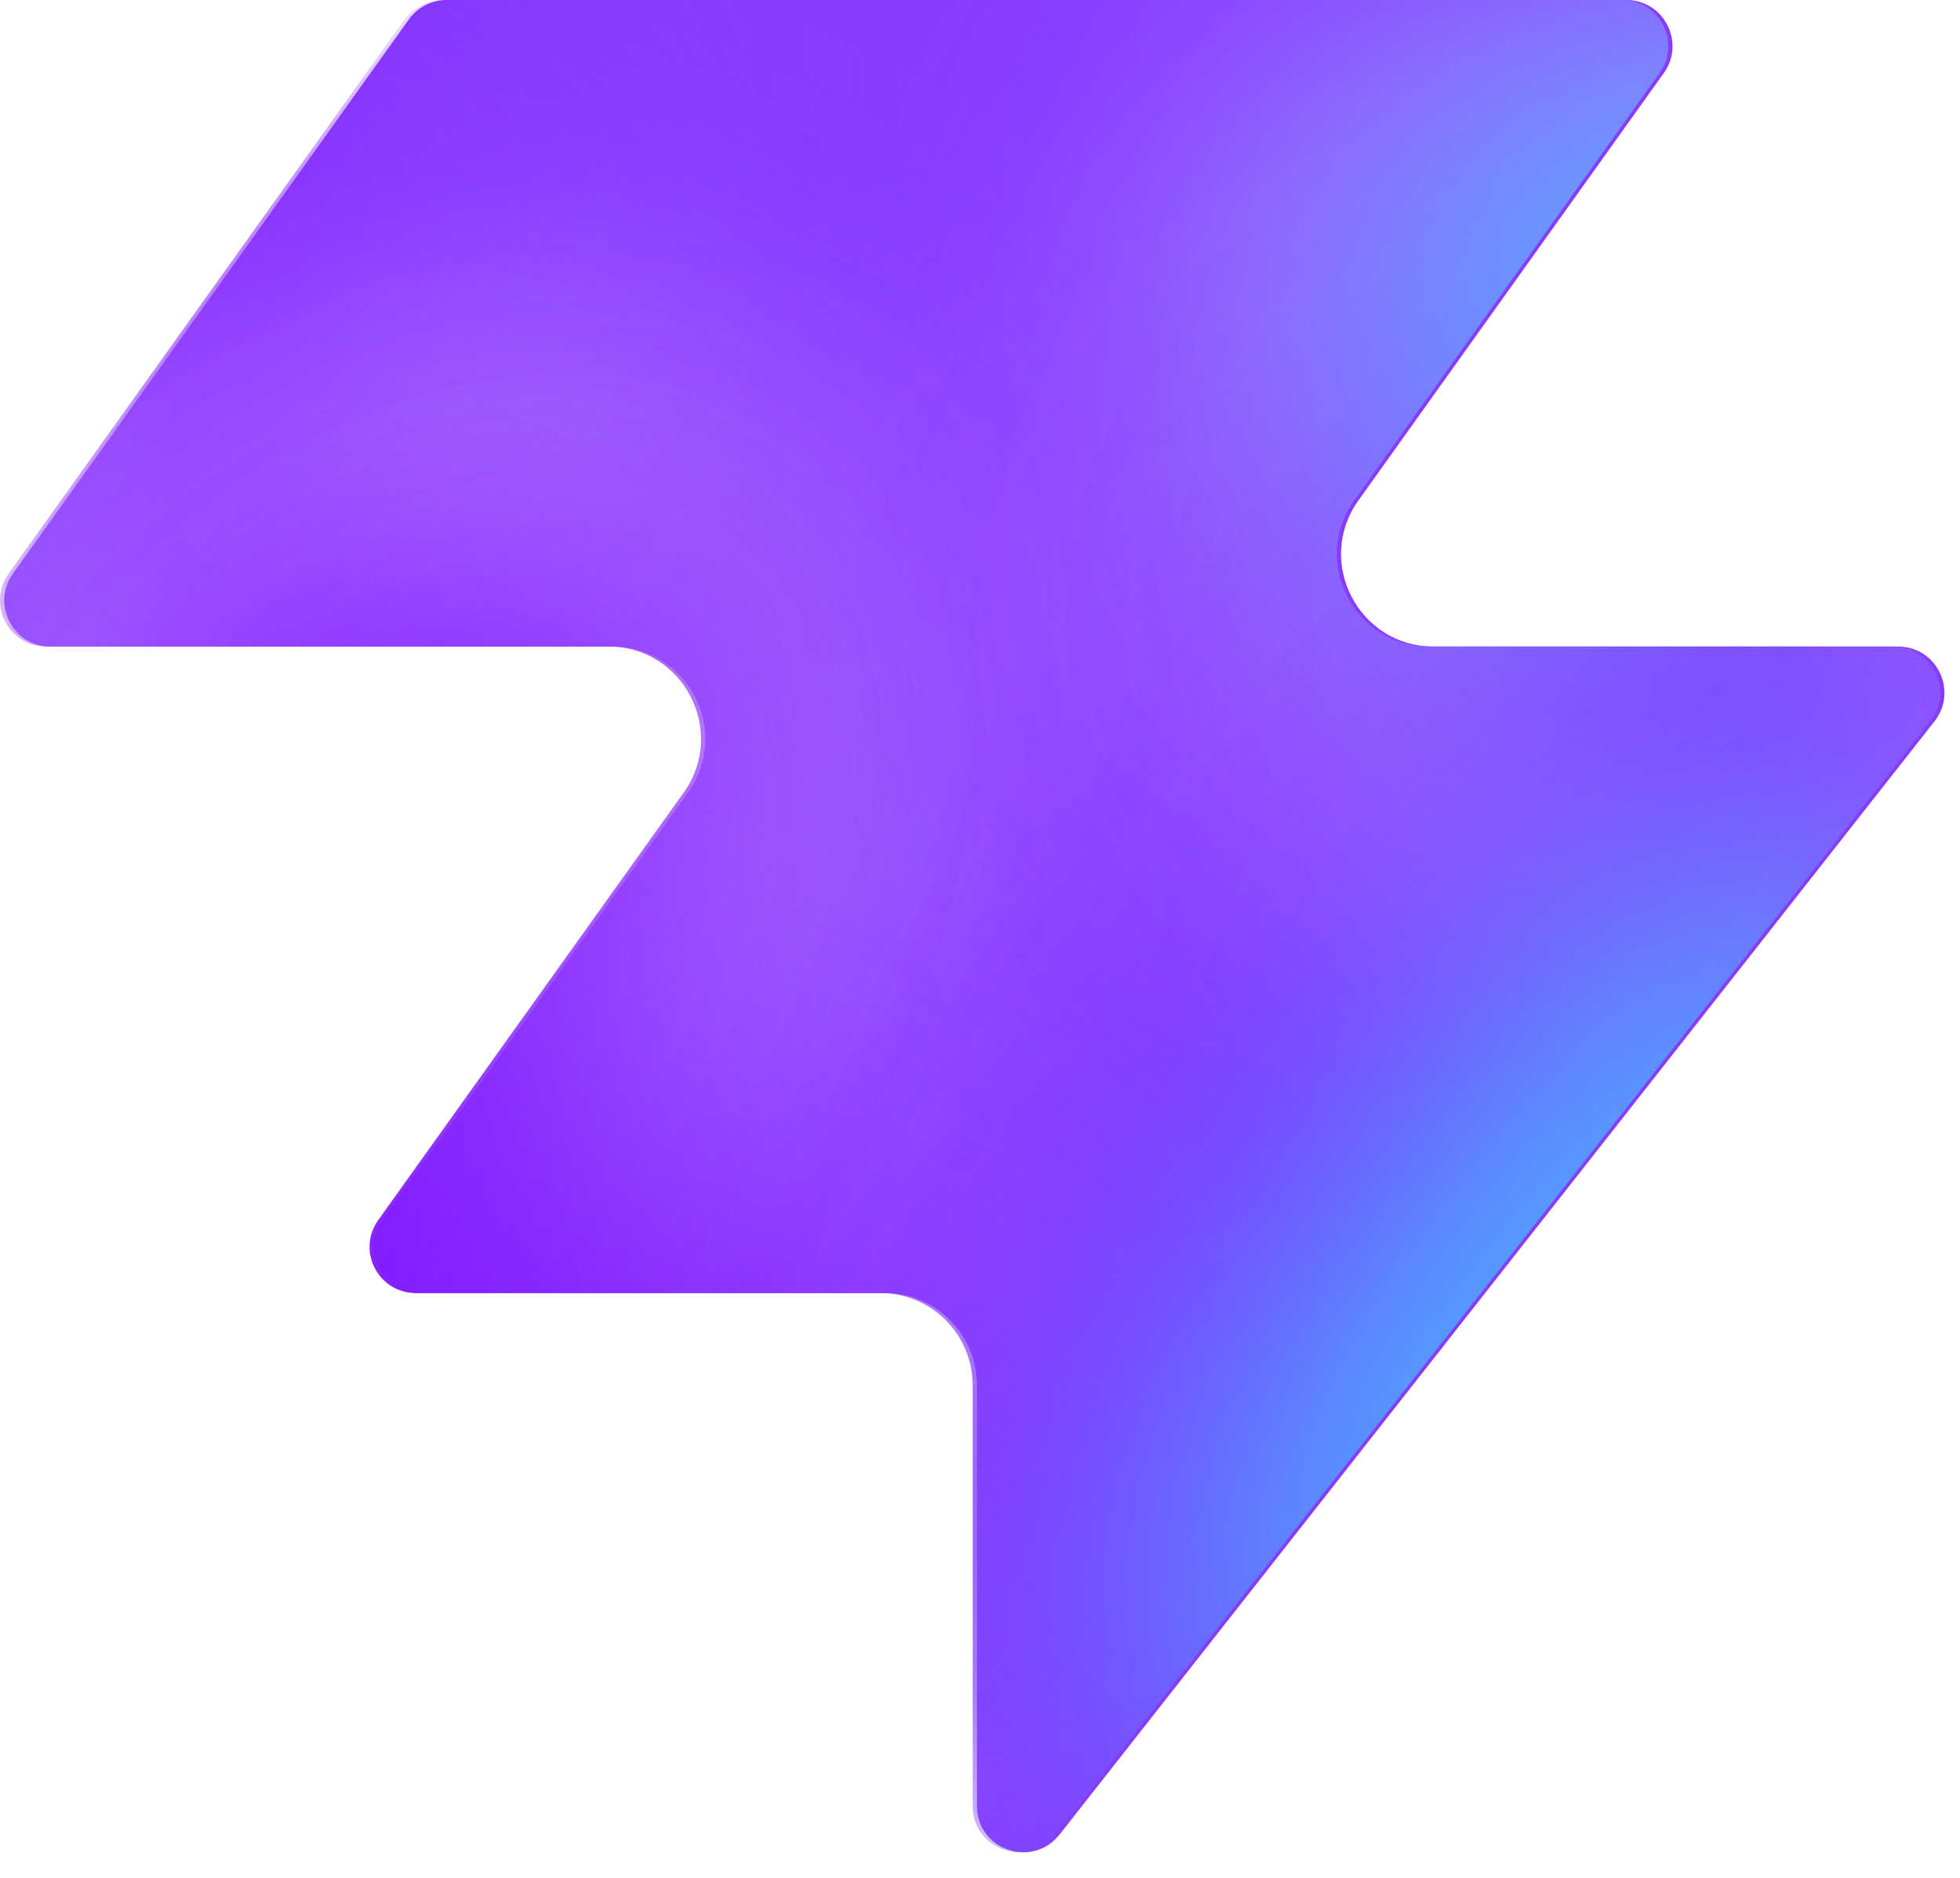
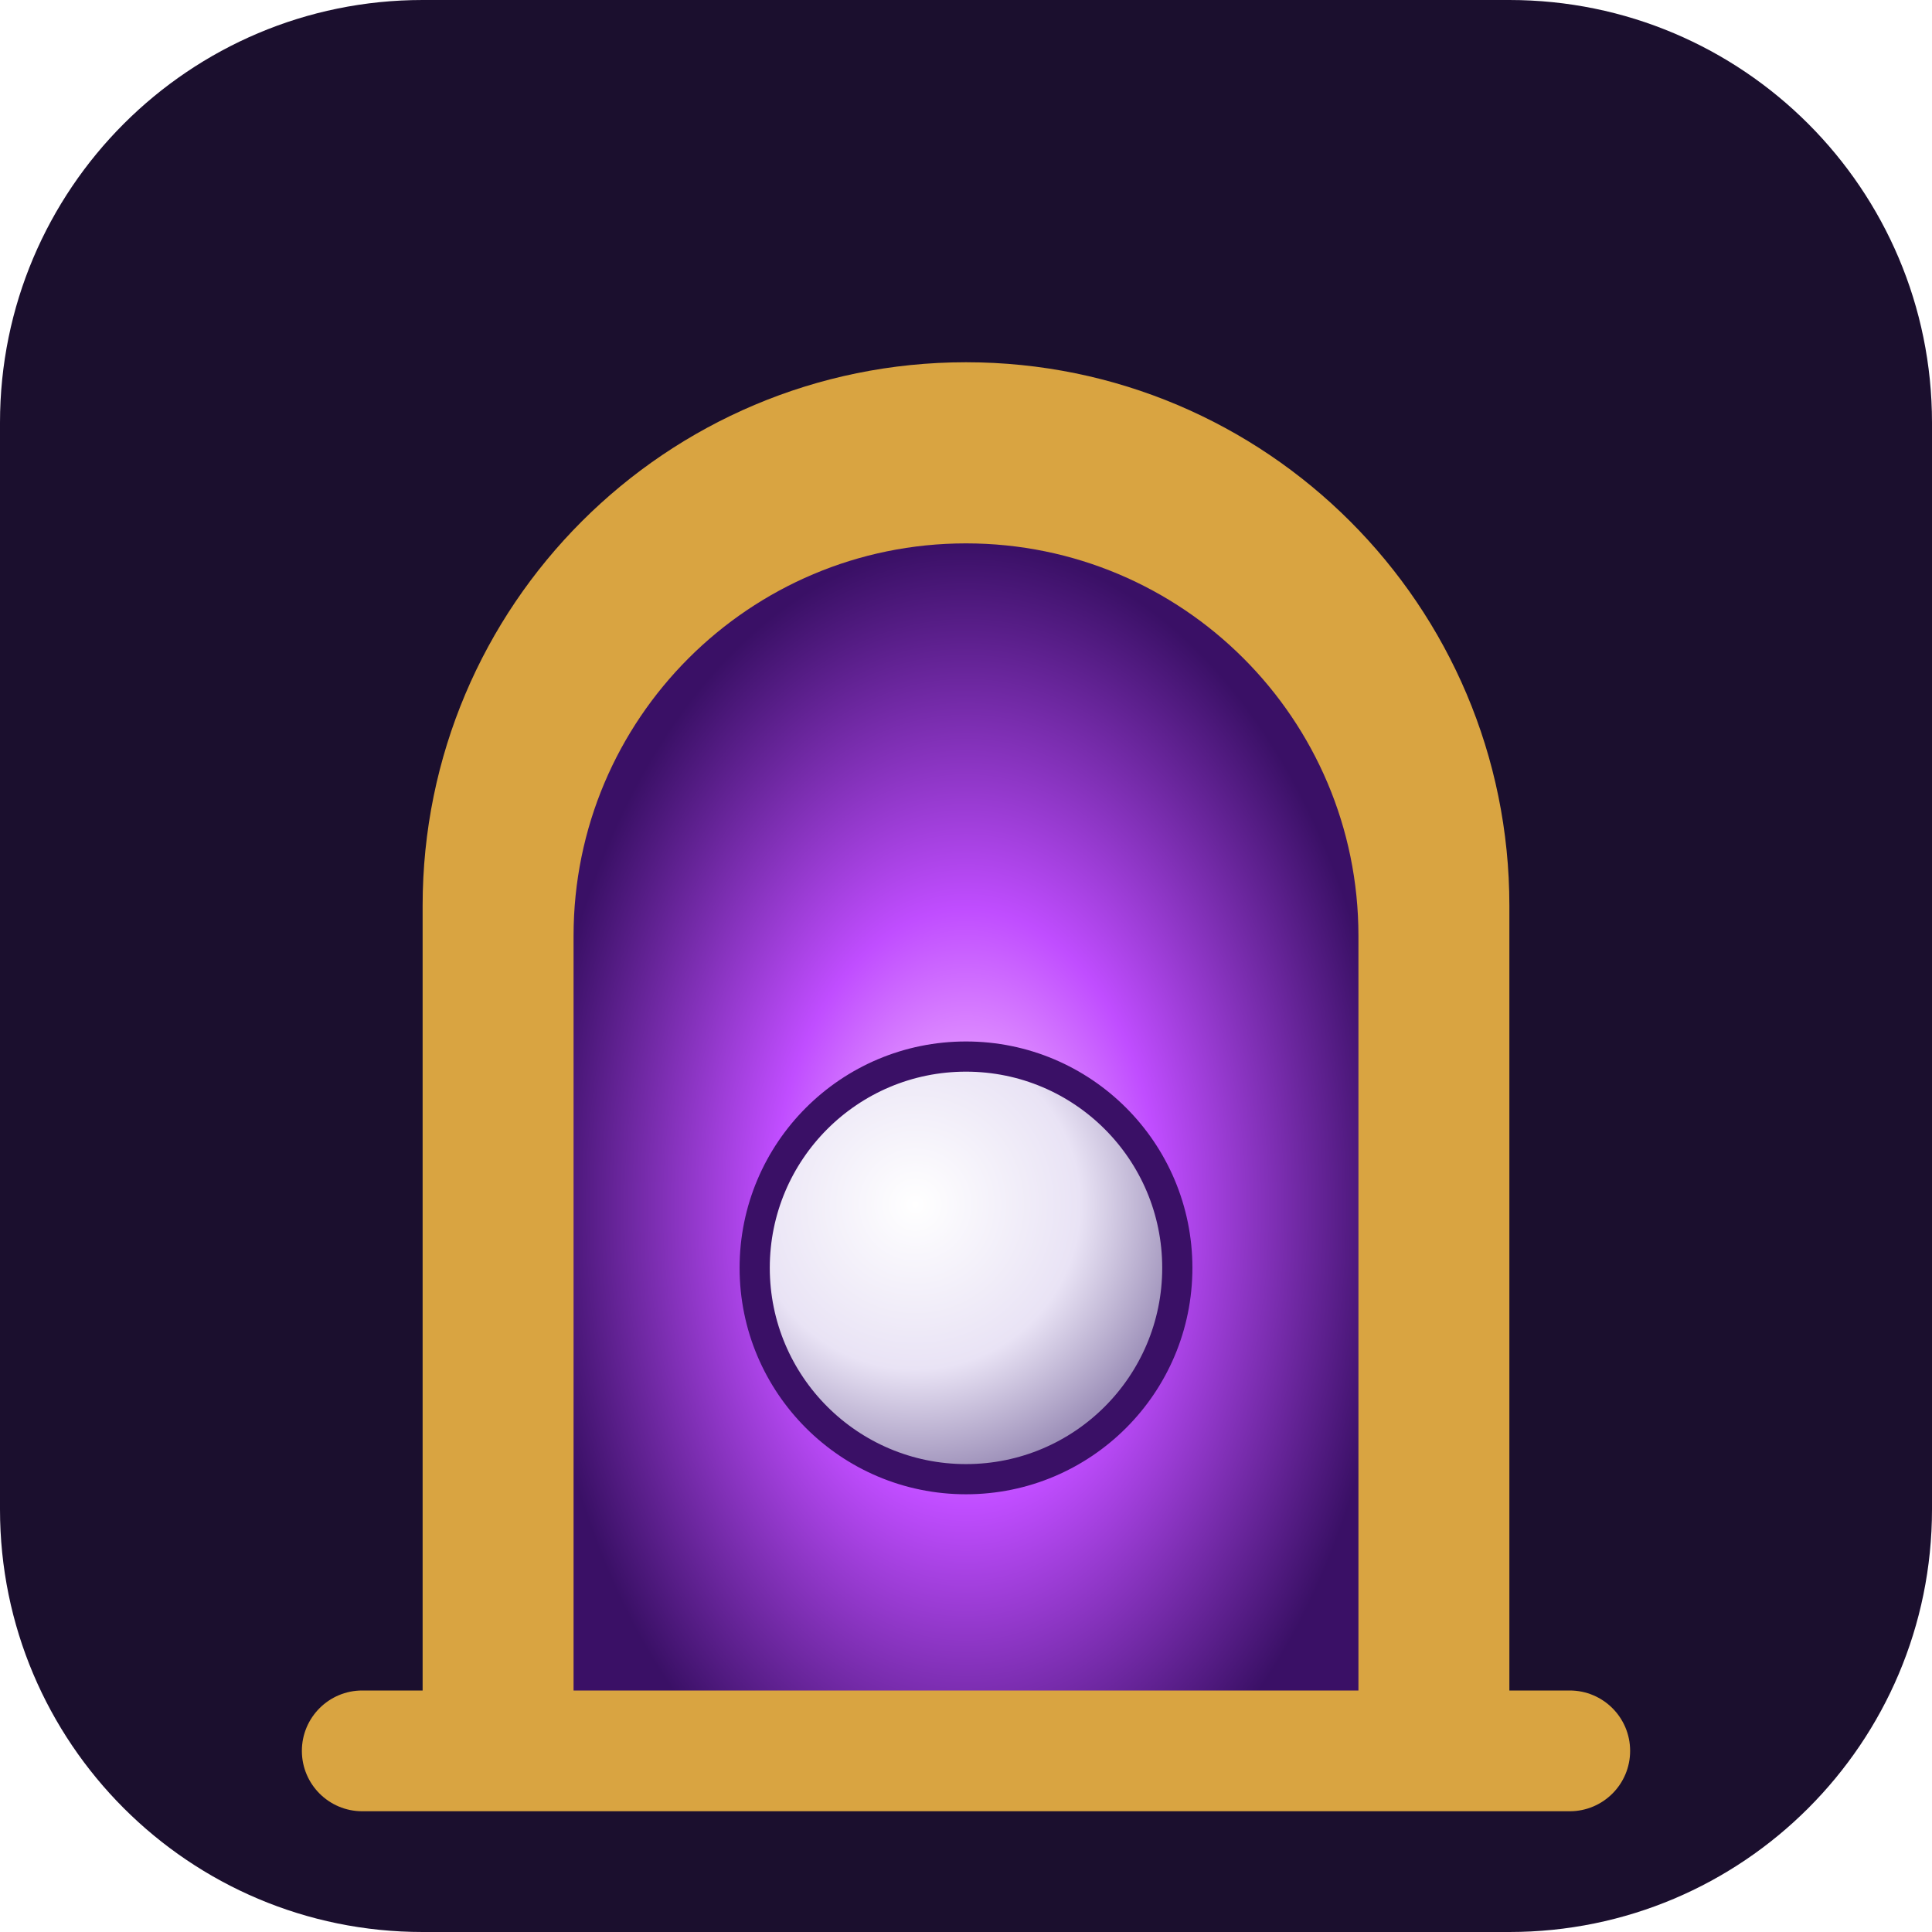
- <svg xmlns="http://www.w3.org/2000/svg" width="48" height="46" fill="none" viewBox="0 0 48 46">
-   <path fill="#863bff" d="M25.946 44.938c-.664.845-2.021.375-2.021-.698V33.937a2.26 2.26 0 0 0-2.262-2.262H10.287c-.92 0-1.456-1.04-.92-1.788l7.48-10.471c1.07-1.497 0-3.578-1.842-3.578H1.237c-.92 0-1.456-1.04-.92-1.788L10.013.474c.214-.297.556-.474.92-.474h28.894c.92 0 1.456 1.04.92 1.788l-7.48 10.471c-1.07 1.498 0 3.579 1.842 3.579h11.377c.943 0 1.473 1.088.89 1.83L25.947 44.94z" style="fill:#863bff;fill:color(display-p3 .525 .23 1);fill-opacity:1" />
-   <mask id="a" width="48" height="46" x="0" y="0" maskUnits="userSpaceOnUse" style="mask-type:alpha">
-     <path fill="#000" d="M25.842 44.938c-.664.844-2.021.375-2.021-.698V33.937a2.26 2.26 0 0 0-2.262-2.262H10.183c-.92 0-1.456-1.04-.92-1.788l7.48-10.471c1.07-1.498 0-3.579-1.842-3.579H1.133c-.92 0-1.456-1.04-.92-1.787L9.91.473c.214-.297.556-.474.92-.474h28.894c.92 0 1.456 1.04.92 1.788l-7.48 10.471c-1.07 1.498 0 3.578 1.842 3.578h11.377c.943 0 1.473 1.088.89 1.832L25.843 44.94z" style="fill:#000;fill-opacity:1" />
-   </mask>
-   <g mask="url(#a)">
-     <g filter="url(#b)">
-       <ellipse cx="5.508" cy="14.704" fill="#ede6ff" rx="5.508" ry="14.704" style="fill:#ede6ff;fill:color(display-p3 .927 .903 1);fill-opacity:1" transform="matrix(.00324 1 1 -.00324 -4.47 31.516)" />
-     </g>
-     <g filter="url(#c)">
-       <ellipse cx="10.399" cy="29.851" fill="#ede6ff" rx="10.399" ry="29.851" style="fill:#ede6ff;fill:color(display-p3 .927 .903 1);fill-opacity:1" transform="matrix(.00324 1 1 -.00324 -39.328 7.883)" />
-     </g>
-     <g filter="url(#d)">
-       <ellipse cx="5.508" cy="30.487" fill="#7e14ff" rx="5.508" ry="30.487" style="fill:#7e14ff;fill:color(display-p3 .492 .077 1);fill-opacity:1" transform="rotate(89.814 -25.913 -14.639)scale(1 -1)" />
-     </g>
-     <g filter="url(#e)">
-       <ellipse cx="5.508" cy="30.599" fill="#7e14ff" rx="5.508" ry="30.599" style="fill:#7e14ff;fill:color(display-p3 .492 .077 1);fill-opacity:1" transform="rotate(89.814 -32.644 -3.334)scale(1 -1)" />
-     </g>
-     <g filter="url(#f)">
-       <ellipse cx="5.508" cy="30.599" fill="#7e14ff" rx="5.508" ry="30.599" style="fill:#7e14ff;fill:color(display-p3 .492 .077 1);fill-opacity:1" transform="matrix(.00324 1 1 -.00324 -34.34 30.47)" />
-     </g>
-     <g filter="url(#g)">
-       <ellipse cx="14.072" cy="22.078" fill="#ede6ff" rx="14.072" ry="22.078" style="fill:#ede6ff;fill:color(display-p3 .927 .903 1);fill-opacity:1" transform="rotate(93.35 24.506 48.493)scale(-1 1)" />
-     </g>
-     <g filter="url(#h)">
-       <ellipse cx="3.47" cy="21.501" fill="#7e14ff" rx="3.47" ry="21.501" style="fill:#7e14ff;fill:color(display-p3 .492 .077 1);fill-opacity:1" transform="rotate(89.009 28.708 47.59)scale(-1 1)" />
-     </g>
-     <g filter="url(#i)">
-       <ellipse cx="3.47" cy="21.501" fill="#7e14ff" rx="3.47" ry="21.501" style="fill:#7e14ff;fill:color(display-p3 .492 .077 1);fill-opacity:1" transform="rotate(89.009 28.708 47.59)scale(-1 1)" />
-     </g>
-     <g filter="url(#j)">
-       <ellipse cx=".387" cy="8.972" fill="#7e14ff" rx="4.407" ry="29.108" style="fill:#7e14ff;fill:color(display-p3 .492 .077 1);fill-opacity:1" transform="rotate(39.51 .387 8.972)" />
-     </g>
-     <g filter="url(#k)">
-       <ellipse cx="47.523" cy="-6.092" fill="#7e14ff" rx="4.407" ry="29.108" style="fill:#7e14ff;fill:color(display-p3 .492 .077 1);fill-opacity:1" transform="rotate(37.892 47.523 -6.092)" />
-     </g>
-     <g filter="url(#l)">
-       <ellipse cx="41.412" cy="6.333" fill="#47bfff" rx="5.971" ry="9.665" style="fill:#47bfff;fill:color(display-p3 .28 .748 1);fill-opacity:1" transform="rotate(37.892 41.412 6.333)" />
-     </g>
-     <g filter="url(#m)">
-       <ellipse cx="-1.879" cy="38.332" fill="#7e14ff" rx="4.407" ry="29.108" style="fill:#7e14ff;fill:color(display-p3 .492 .077 1);fill-opacity:1" transform="rotate(37.892 -1.88 38.332)" />
-     </g>
-     <g filter="url(#n)">
-       <ellipse cx="-1.879" cy="38.332" fill="#7e14ff" rx="4.407" ry="29.108" style="fill:#7e14ff;fill:color(display-p3 .492 .077 1);fill-opacity:1" transform="rotate(37.892 -1.88 38.332)" />
-     </g>
-     <g filter="url(#o)">
-       <ellipse cx="35.651" cy="29.907" fill="#7e14ff" rx="4.407" ry="29.108" style="fill:#7e14ff;fill:color(display-p3 .492 .077 1);fill-opacity:1" transform="rotate(37.892 35.651 29.907)" />
-     </g>
-     <g filter="url(#p)">
-       <ellipse cx="38.418" cy="32.4" fill="#47bfff" rx="5.971" ry="15.297" style="fill:#47bfff;fill:color(display-p3 .28 .748 1);fill-opacity:1" transform="rotate(37.892 38.418 32.4)" />
-     </g>
-   </g>
+ <svg xmlns="http://www.w3.org/2000/svg" viewBox="0 0 64 64">
  <defs>
-     <filter id="b" width="60.045" height="41.654" x="-19.77" y="16.149" color-interpolation-filters="sRGB" filterUnits="userSpaceOnUse">
-       <feFlood flood-opacity="0" result="BackgroundImageFix" />
-       <feBlend in="SourceGraphic" in2="BackgroundImageFix" result="shape" />
-       <feGaussianBlur result="effect1_foregroundBlur_2002_17158" stdDeviation="7.659" />
-     </filter>
-     <filter id="c" width="90.34" height="51.437" x="-54.613" y="-7.533" color-interpolation-filters="sRGB" filterUnits="userSpaceOnUse">
-       <feFlood flood-opacity="0" result="BackgroundImageFix" />
-       <feBlend in="SourceGraphic" in2="BackgroundImageFix" result="shape" />
-       <feGaussianBlur result="effect1_foregroundBlur_2002_17158" stdDeviation="7.659" />
-     </filter>
-     <filter id="d" width="79.355" height="29.4" x="-49.64" y="2.03" color-interpolation-filters="sRGB" filterUnits="userSpaceOnUse">
-       <feFlood flood-opacity="0" result="BackgroundImageFix" />
-       <feBlend in="SourceGraphic" in2="BackgroundImageFix" result="shape" />
-       <feGaussianBlur result="effect1_foregroundBlur_2002_17158" stdDeviation="4.596" />
-     </filter>
-     <filter id="e" width="79.579" height="29.4" x="-45.045" y="20.029" color-interpolation-filters="sRGB" filterUnits="userSpaceOnUse">
-       <feFlood flood-opacity="0" result="BackgroundImageFix" />
-       <feBlend in="SourceGraphic" in2="BackgroundImageFix" result="shape" />
-       <feGaussianBlur result="effect1_foregroundBlur_2002_17158" stdDeviation="4.596" />
-     </filter>
-     <filter id="f" width="79.579" height="29.4" x="-43.513" y="21.178" color-interpolation-filters="sRGB" filterUnits="userSpaceOnUse">
-       <feFlood flood-opacity="0" result="BackgroundImageFix" />
-       <feBlend in="SourceGraphic" in2="BackgroundImageFix" result="shape" />
-       <feGaussianBlur result="effect1_foregroundBlur_2002_17158" stdDeviation="4.596" />
-     </filter>
-     <filter id="g" width="74.749" height="58.852" x="15.756" y="-17.901" color-interpolation-filters="sRGB" filterUnits="userSpaceOnUse">
-       <feFlood flood-opacity="0" result="BackgroundImageFix" />
-       <feBlend in="SourceGraphic" in2="BackgroundImageFix" result="shape" />
-       <feGaussianBlur result="effect1_foregroundBlur_2002_17158" stdDeviation="7.659" />
-     </filter>
-     <filter id="h" width="61.377" height="25.362" x="23.548" y="2.284" color-interpolation-filters="sRGB" filterUnits="userSpaceOnUse">
-       <feFlood flood-opacity="0" result="BackgroundImageFix" />
-       <feBlend in="SourceGraphic" in2="BackgroundImageFix" result="shape" />
-       <feGaussianBlur result="effect1_foregroundBlur_2002_17158" stdDeviation="4.596" />
-     </filter>
-     <filter id="i" width="61.377" height="25.362" x="23.548" y="2.284" color-interpolation-filters="sRGB" filterUnits="userSpaceOnUse">
-       <feFlood flood-opacity="0" result="BackgroundImageFix" />
-       <feBlend in="SourceGraphic" in2="BackgroundImageFix" result="shape" />
-       <feGaussianBlur result="effect1_foregroundBlur_2002_17158" stdDeviation="4.596" />
-     </filter>
-     <filter id="j" width="56.045" height="63.649" x="-27.636" y="-22.853" color-interpolation-filters="sRGB" filterUnits="userSpaceOnUse">
-       <feFlood flood-opacity="0" result="BackgroundImageFix" />
-       <feBlend in="SourceGraphic" in2="BackgroundImageFix" result="shape" />
-       <feGaussianBlur result="effect1_foregroundBlur_2002_17158" stdDeviation="4.596" />
-     </filter>
-     <filter id="k" width="54.814" height="64.646" x="20.116" y="-38.415" color-interpolation-filters="sRGB" filterUnits="userSpaceOnUse">
-       <feFlood flood-opacity="0" result="BackgroundImageFix" />
-       <feBlend in="SourceGraphic" in2="BackgroundImageFix" result="shape" />
-       <feGaussianBlur result="effect1_foregroundBlur_2002_17158" stdDeviation="4.596" />
-     </filter>
-     <filter id="l" width="33.541" height="35.313" x="24.641" y="-11.323" color-interpolation-filters="sRGB" filterUnits="userSpaceOnUse">
-       <feFlood flood-opacity="0" result="BackgroundImageFix" />
-       <feBlend in="SourceGraphic" in2="BackgroundImageFix" result="shape" />
-       <feGaussianBlur result="effect1_foregroundBlur_2002_17158" stdDeviation="4.596" />
-     </filter>
-     <filter id="m" width="54.814" height="64.646" x="-29.286" y="6.009" color-interpolation-filters="sRGB" filterUnits="userSpaceOnUse">
-       <feFlood flood-opacity="0" result="BackgroundImageFix" />
-       <feBlend in="SourceGraphic" in2="BackgroundImageFix" result="shape" />
-       <feGaussianBlur result="effect1_foregroundBlur_2002_17158" stdDeviation="4.596" />
-     </filter>
-     <filter id="n" width="54.814" height="64.646" x="-29.286" y="6.009" color-interpolation-filters="sRGB" filterUnits="userSpaceOnUse">
-       <feFlood flood-opacity="0" result="BackgroundImageFix" />
-       <feBlend in="SourceGraphic" in2="BackgroundImageFix" result="shape" />
-       <feGaussianBlur result="effect1_foregroundBlur_2002_17158" stdDeviation="4.596" />
-     </filter>
-     <filter id="o" width="54.814" height="64.646" x="8.244" y="-2.416" color-interpolation-filters="sRGB" filterUnits="userSpaceOnUse">
-       <feFlood flood-opacity="0" result="BackgroundImageFix" />
-       <feBlend in="SourceGraphic" in2="BackgroundImageFix" result="shape" />
-       <feGaussianBlur result="effect1_foregroundBlur_2002_17158" stdDeviation="4.596" />
-     </filter>
-     <filter id="p" width="39.409" height="43.623" x="18.713" y="10.588" color-interpolation-filters="sRGB" filterUnits="userSpaceOnUse">
-       <feFlood flood-opacity="0" result="BackgroundImageFix" />
-       <feBlend in="SourceGraphic" in2="BackgroundImageFix" result="shape" />
-       <feGaussianBlur result="effect1_foregroundBlur_2002_17158" stdDeviation="4.596" />
-     </filter>
+     <radialGradient id="glow" cx="50%" cy="55%" r="55%">
+       <stop offset="0" stop-color="#ffd2ff" />
+       <stop offset="0.45" stop-color="#c04dff" />
+       <stop offset="1" stop-color="#3a1066" />
+     </radialGradient>
+     <radialGradient id="pearl" cx="38%" cy="35%" r="65%">
+       <stop offset="0" stop-color="#ffffff" />
+       <stop offset="0.6" stop-color="#e9e3f5" />
+       <stop offset="1" stop-color="#9c8fb8" />
+     </radialGradient>
  </defs>
+   <rect width="64" height="64" rx="14" fill="#1b0f2e" />
+   <path d="M14 58 V30 a18 18 0 0 1 36 0 V58 Z" fill="#d9a441" />
+   <path d="M19 58 V31 a13 13 0 0 1 26 0 V58 Z" fill="url(#glow)" />
+   <circle cx="32" cy="42" r="7" fill="url(#pearl)" stroke="#3a1066" stroke-width="1" />
+   <rect x="10" y="56" width="44" height="4" rx="2" fill="#d9a441" />
</svg>
